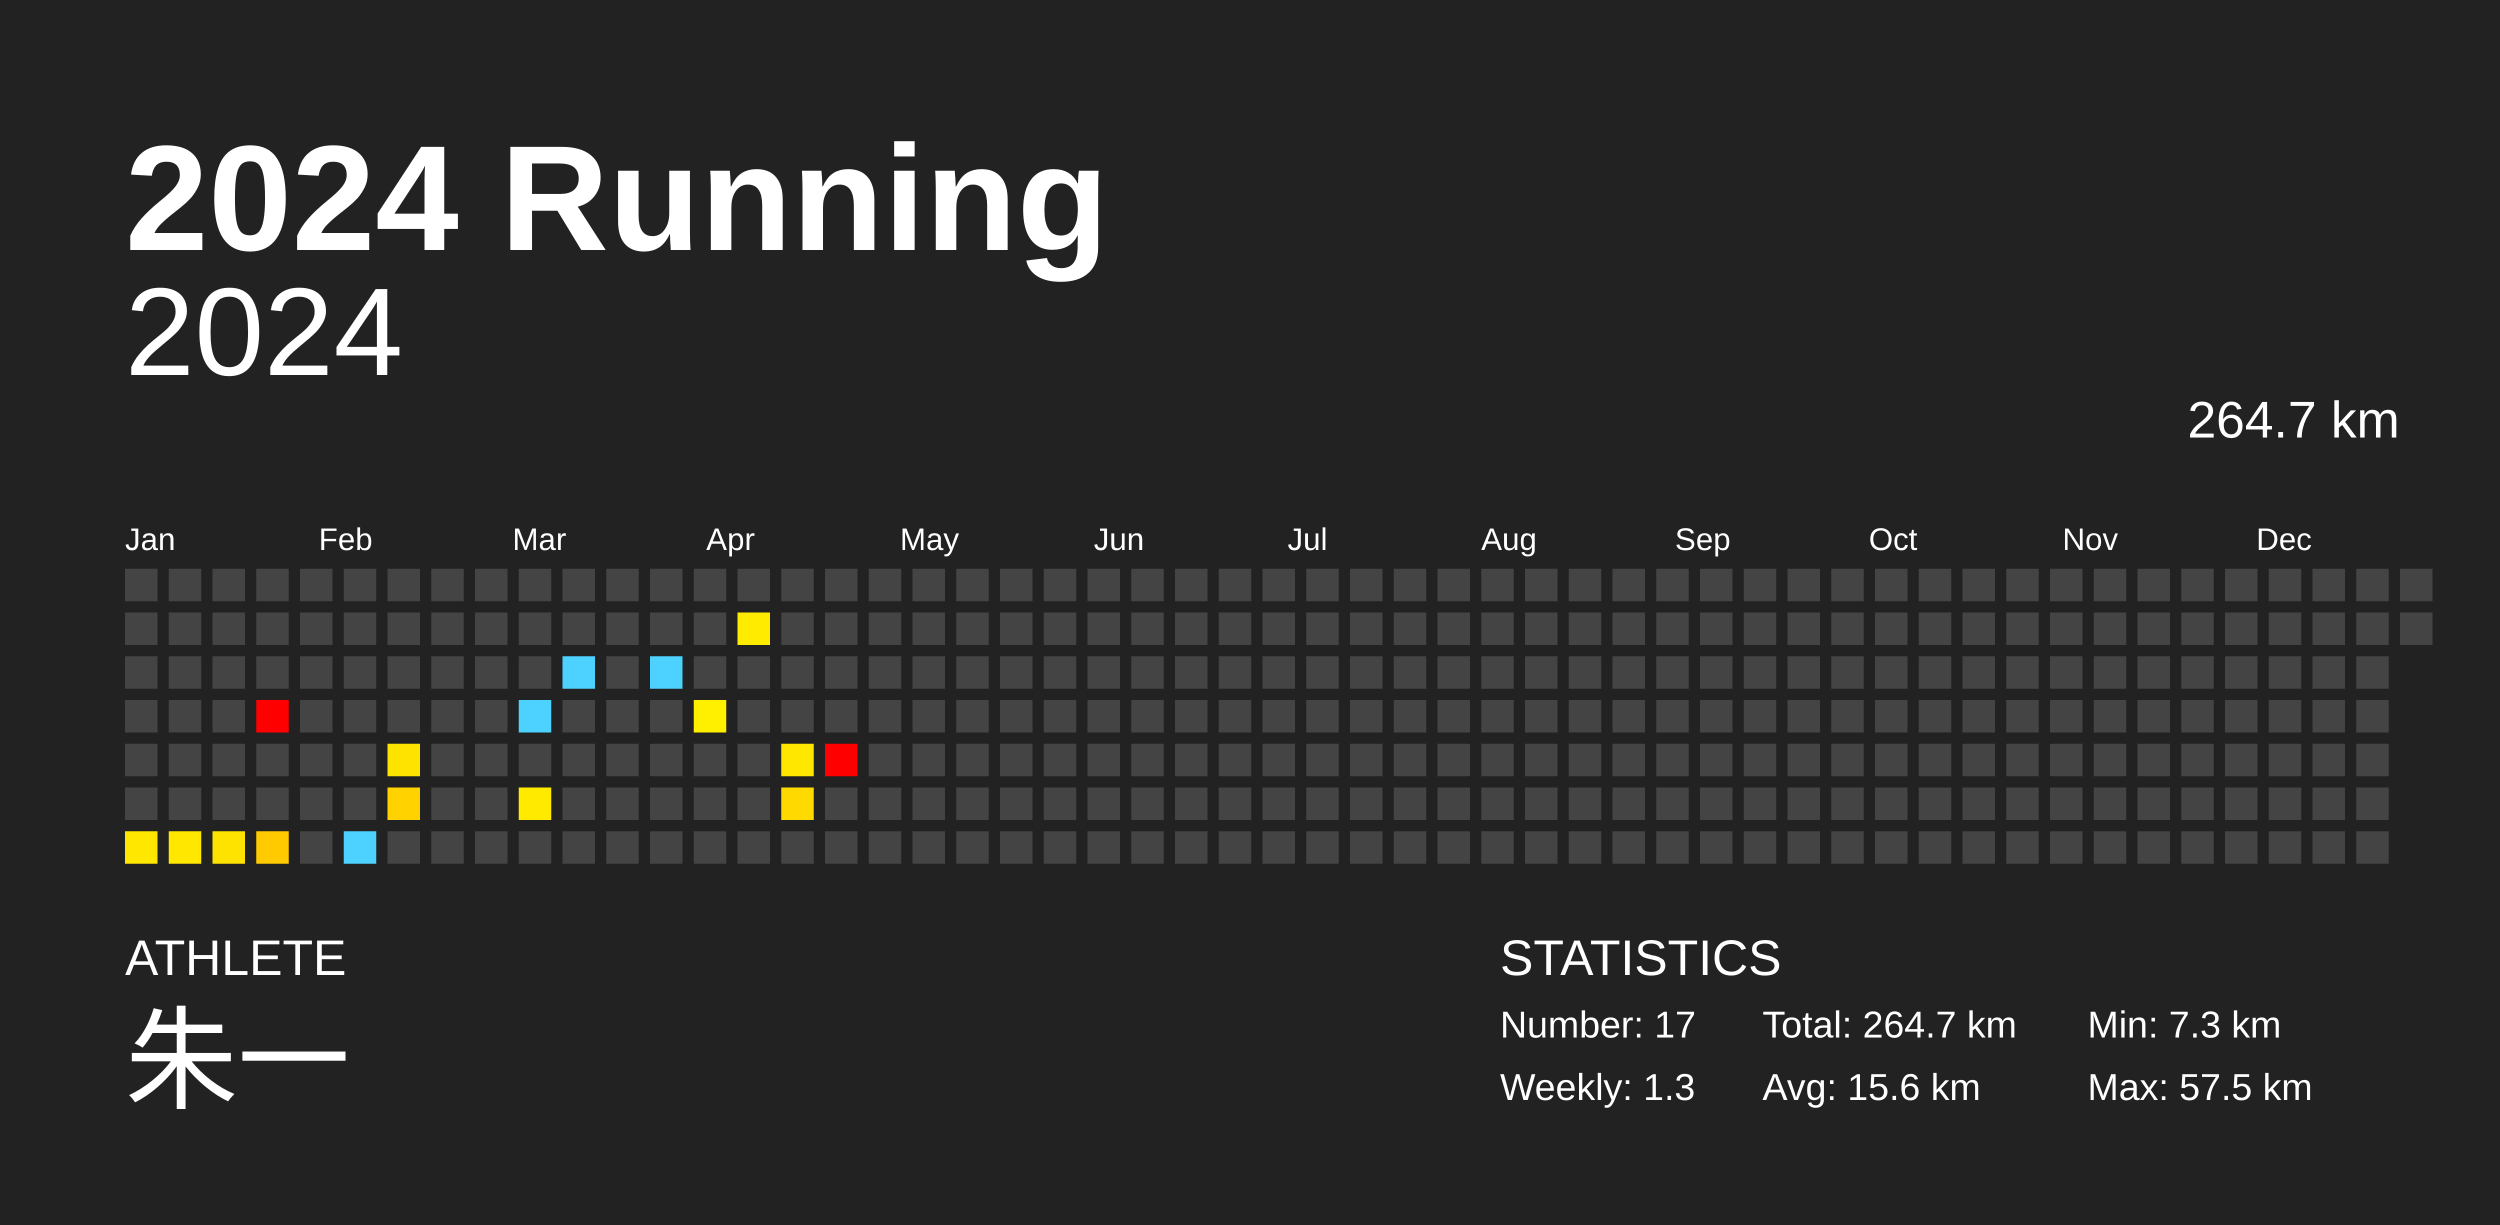
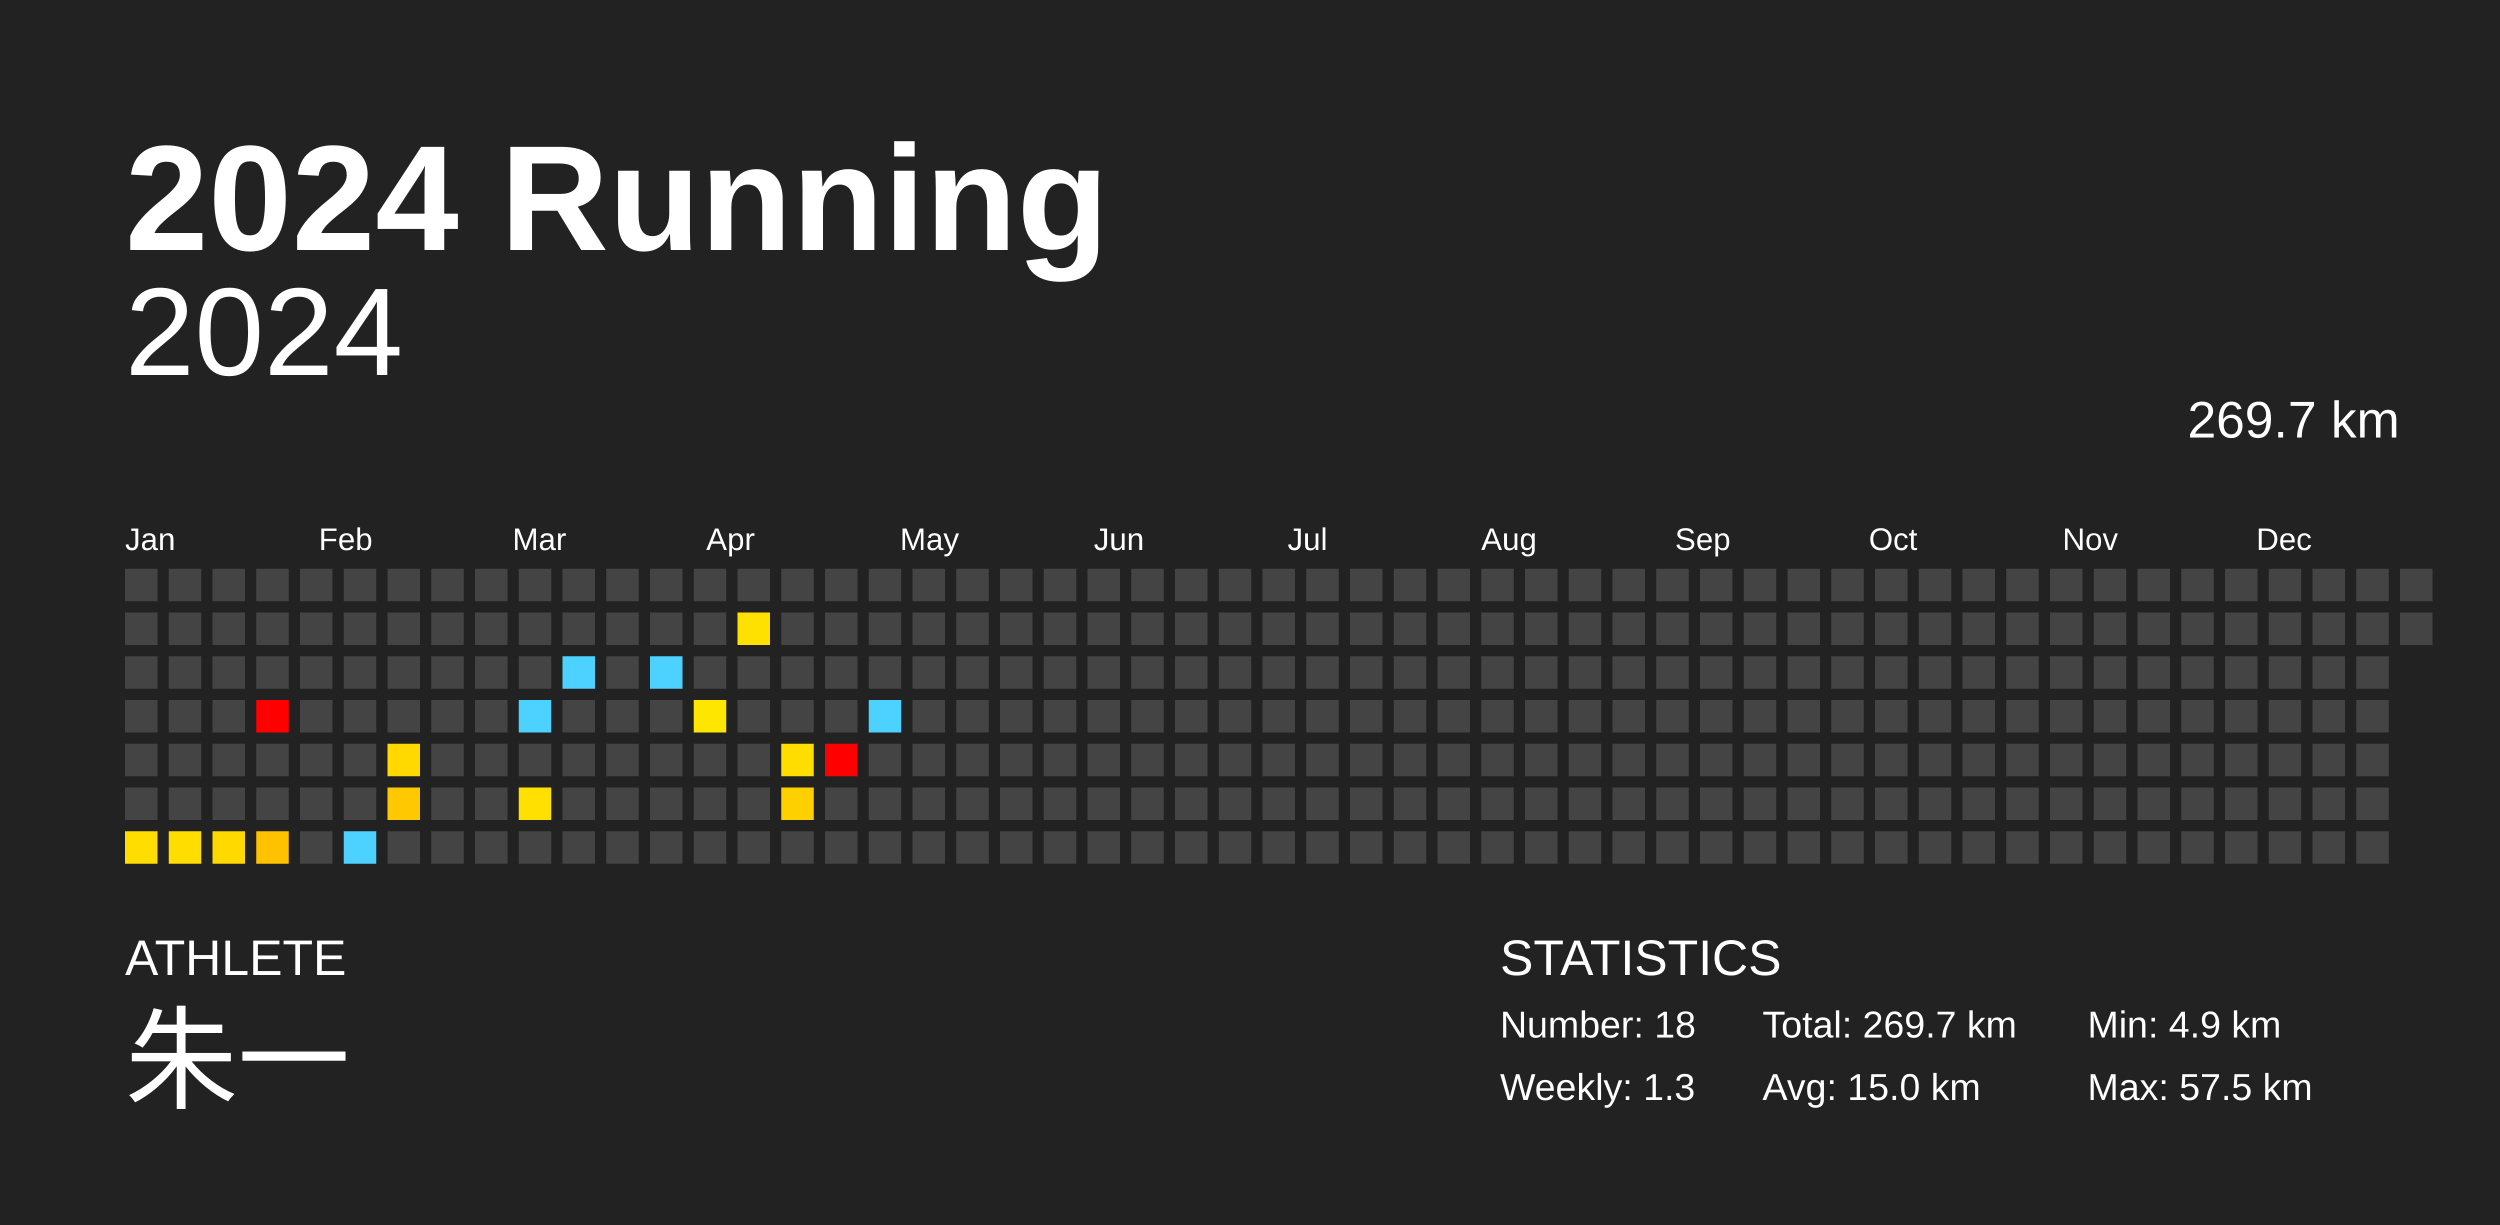
<svg xmlns="http://www.w3.org/2000/svg" baseProfile="full" height="98mm" version="1.1" viewBox="0,0,200,98" width="200mm">
  <defs />
  <rect fill="#222222" height="98" width="200" x="0" y="0" />
  <text fill="#FFFFFF" style="font-size:12px; font-family:Arial; font-weight:bold;" x="10" y="20">2024 Running</text>
  <text fill="#FFFFFF" style="font-size:4px; font-family:Arial" x="10" y="78">ATHLETE</text>
  <text fill="#FFFFFF" style="font-size:9px; font-family:Arial" x="10" y="88">朱一</text>
  <text fill="#FFFFFF" style="font-size:4px; font-family:Arial" x="120" y="78">STATISTICS</text>
-   <text fill="#FFFFFF" style="font-size:3px; font-family:Arial" x="120" y="83">Number: 17</text>
+   <text fill="#FFFFFF" style="font-size:3px; font-family:Arial" x="120" y="83">Number: 18</text>
  <text fill="#FFFFFF" style="font-size:3px; font-family:Arial" x="120" y="88">Weekly: 1.3</text>
-   <text fill="#FFFFFF" style="font-size:3px; font-family:Arial" x="141" y="83">Total: 264.7 km</text>
-   <text fill="#FFFFFF" style="font-size:3px; font-family:Arial" x="141" y="88">Avg: 15.6 km</text>
-   <text fill="#FFFFFF" style="font-size:3px; font-family:Arial" x="167" y="83">Min: 7.3 km</text>
+   <text fill="#FFFFFF" style="font-size:3px; font-family:Arial" x="141" y="83">Total: 269.7 km</text>
+   <text fill="#FFFFFF" style="font-size:3px; font-family:Arial" x="141" y="88">Avg: 15.0 km</text>
+   <text fill="#FFFFFF" style="font-size:3px; font-family:Arial" x="167" y="83">Min: 4.9 km</text>
  <text fill="#FFFFFF" style="font-size:3px; font-family:Arial" x="167" y="88">Max: 57.5 km</text>
  <text alignment-baseline="hanging" fill="#FFFFFF" style="font-size:10.0px; font-family:Arial;" x="10" y="30">2024</text>
-   <text alignment-baseline="hanging" fill="#FFFFFF" style="font-size:4.125px; font-family:Arial;" x="175" y="35">264.7 km</text>
+   <text alignment-baseline="hanging" fill="#FFFFFF" style="font-size:4.125px; font-family:Arial;" x="175" y="35">269.7 km</text>
  <text fill="#FFFFFF" style="font-size:2.5px; font-family:Arial" x="10.0" y="44">Jan</text>
  <text fill="#FFFFFF" style="font-size:2.5px; font-family:Arial" x="25.5" y="44">Feb</text>
  <text fill="#FFFFFF" style="font-size:2.5px; font-family:Arial" x="41.0" y="44">Mar</text>
  <text fill="#FFFFFF" style="font-size:2.5px; font-family:Arial" x="56.5" y="44">Apr</text>
  <text fill="#FFFFFF" style="font-size:2.5px; font-family:Arial" x="72.0" y="44">May</text>
  <text fill="#FFFFFF" style="font-size:2.5px; font-family:Arial" x="87.5" y="44">Jun</text>
  <text fill="#FFFFFF" style="font-size:2.5px; font-family:Arial" x="103.0" y="44">Jul</text>
  <text fill="#FFFFFF" style="font-size:2.5px; font-family:Arial" x="118.5" y="44">Aug</text>
  <text fill="#FFFFFF" style="font-size:2.5px; font-family:Arial" x="134.0" y="44">Sep</text>
  <text fill="#FFFFFF" style="font-size:2.5px; font-family:Arial" x="149.5" y="44">Oct</text>
  <text fill="#FFFFFF" style="font-size:2.5px; font-family:Arial" x="165.0" y="44">Nov</text>
  <text fill="#FFFFFF" style="font-size:2.5px; font-family:Arial" x="180.5" y="44">Dec</text>
  <rect fill="#444444" height="2.6" width="2.6" x="10.0" y="45.5" />
  <rect fill="#444444" height="2.6" width="2.6" x="10.0" y="49.0" />
  <rect fill="#444444" height="2.6" width="2.6" x="10.0" y="52.5" />
  <rect fill="#444444" height="2.6" width="2.6" x="10.0" y="56.0" />
  <rect fill="#444444" height="2.6" width="2.6" x="10.0" y="59.5" />
  <rect fill="#444444" height="2.6" width="2.6" x="10.0" y="63.0" />
-   <rect fill="#ffe700" height="2.6" width="2.6" x="10.0" y="66.5" />
+   <rect fill="#ffdd00" height="2.6" width="2.6" x="10.0" y="66.5" />
  <rect fill="#444444" height="2.6" width="2.6" x="13.5" y="45.5" />
  <rect fill="#444444" height="2.6" width="2.6" x="13.5" y="49.0" />
  <rect fill="#444444" height="2.6" width="2.6" x="13.5" y="52.5" />
  <rect fill="#444444" height="2.6" width="2.6" x="13.5" y="56.0" />
  <rect fill="#444444" height="2.6" width="2.6" x="13.5" y="59.5" />
  <rect fill="#444444" height="2.6" width="2.6" x="13.5" y="63.0" />
-   <rect fill="#ffe700" height="2.6" width="2.6" x="13.5" y="66.5" />
+   <rect fill="#ffdd00" height="2.6" width="2.6" x="13.5" y="66.5" />
  <rect fill="#444444" height="2.6" width="2.6" x="17.0" y="45.5" />
  <rect fill="#444444" height="2.6" width="2.6" x="17.0" y="49.0" />
  <rect fill="#444444" height="2.6" width="2.6" x="17.0" y="52.5" />
  <rect fill="#444444" height="2.6" width="2.6" x="17.0" y="56.0" />
  <rect fill="#444444" height="2.6" width="2.6" x="17.0" y="59.5" />
  <rect fill="#444444" height="2.6" width="2.6" x="17.0" y="63.0" />
-   <rect fill="#ffe300" height="2.6" width="2.6" x="17.0" y="66.5" />
+   <rect fill="#ffd900" height="2.6" width="2.6" x="17.0" y="66.5" />
  <rect fill="#444444" height="2.6" width="2.6" x="20.5" y="45.5" />
  <rect fill="#444444" height="2.6" width="2.6" x="20.5" y="49.0" />
  <rect fill="#444444" height="2.6" width="2.6" x="20.5" y="52.5" />
  <rect fill="red" height="2.6" width="2.6" x="20.5" y="56.0" />
  <rect fill="#444444" height="2.6" width="2.6" x="20.5" y="59.5" />
  <rect fill="#444444" height="2.6" width="2.6" x="20.5" y="63.0" />
-   <rect fill="#ffcb00" height="2.6" width="2.6" x="20.5" y="66.5" />
+   <rect fill="#ffc200" height="2.6" width="2.6" x="20.5" y="66.5" />
  <rect fill="#444444" height="2.6" width="2.6" x="24.0" y="45.5" />
  <rect fill="#444444" height="2.6" width="2.6" x="24.0" y="49.0" />
  <rect fill="#444444" height="2.6" width="2.6" x="24.0" y="52.5" />
  <rect fill="#444444" height="2.6" width="2.6" x="24.0" y="56.0" />
  <rect fill="#444444" height="2.6" width="2.6" x="24.0" y="59.5" />
  <rect fill="#444444" height="2.6" width="2.6" x="24.0" y="63.0" />
  <rect fill="#444444" height="2.6" width="2.6" x="24.0" y="66.5" />
  <rect fill="#444444" height="2.6" width="2.6" x="27.5" y="45.5" />
  <rect fill="#444444" height="2.6" width="2.6" x="27.5" y="49.0" />
  <rect fill="#444444" height="2.6" width="2.6" x="27.5" y="52.5" />
  <rect fill="#444444" height="2.6" width="2.6" x="27.5" y="56.0" />
  <rect fill="#444444" height="2.6" width="2.6" x="27.5" y="59.5" />
  <rect fill="#444444" height="2.6" width="2.6" x="27.5" y="63.0" />
  <rect fill="#4dd2ff" height="2.6" width="2.6" x="27.5" y="66.5" />
  <rect fill="#444444" height="2.6" width="2.6" x="31.0" y="45.5" />
  <rect fill="#444444" height="2.6" width="2.6" x="31.0" y="49.0" />
  <rect fill="#444444" height="2.6" width="2.6" x="31.0" y="52.5" />
  <rect fill="#444444" height="2.6" width="2.6" x="31.0" y="56.0" />
-   <rect fill="#ffe300" height="2.6" width="2.6" x="31.0" y="59.5" />
-   <rect fill="#ffd200" height="2.6" width="2.6" x="31.0" y="63.0" />
+   <rect fill="#ffd900" height="2.6" width="2.6" x="31.0" y="59.5" />
+   <rect fill="#ffc800" height="2.6" width="2.6" x="31.0" y="63.0" />
  <rect fill="#444444" height="2.6" width="2.6" x="31.0" y="66.5" />
  <rect fill="#444444" height="2.6" width="2.6" x="34.5" y="45.5" />
  <rect fill="#444444" height="2.6" width="2.6" x="34.5" y="49.0" />
  <rect fill="#444444" height="2.6" width="2.6" x="34.5" y="52.5" />
  <rect fill="#444444" height="2.6" width="2.6" x="34.5" y="56.0" />
  <rect fill="#444444" height="2.6" width="2.6" x="34.5" y="59.5" />
  <rect fill="#444444" height="2.6" width="2.6" x="34.5" y="63.0" />
  <rect fill="#444444" height="2.6" width="2.6" x="34.5" y="66.5" />
  <rect fill="#444444" height="2.6" width="2.6" x="38.0" y="45.5" />
  <rect fill="#444444" height="2.6" width="2.6" x="38.0" y="49.0" />
  <rect fill="#444444" height="2.6" width="2.6" x="38.0" y="52.5" />
  <rect fill="#444444" height="2.6" width="2.6" x="38.0" y="56.0" />
  <rect fill="#444444" height="2.6" width="2.6" x="38.0" y="59.5" />
  <rect fill="#444444" height="2.6" width="2.6" x="38.0" y="63.0" />
  <rect fill="#444444" height="2.6" width="2.6" x="38.0" y="66.5" />
  <rect fill="#444444" height="2.6" width="2.6" x="41.5" y="45.5" />
  <rect fill="#444444" height="2.6" width="2.6" x="41.5" y="49.0" />
  <rect fill="#444444" height="2.6" width="2.6" x="41.5" y="52.5" />
  <rect fill="#4dd2ff" height="2.6" width="2.6" x="41.5" y="56.0" />
  <rect fill="#444444" height="2.6" width="2.6" x="41.5" y="59.5" />
-   <rect fill="#ffea00" height="2.6" width="2.6" x="41.5" y="63.0" />
+   <rect fill="#ffe000" height="2.6" width="2.6" x="41.5" y="63.0" />
  <rect fill="#444444" height="2.6" width="2.6" x="41.5" y="66.5" />
  <rect fill="#444444" height="2.6" width="2.6" x="45.0" y="45.5" />
  <rect fill="#444444" height="2.6" width="2.6" x="45.0" y="49.0" />
  <rect fill="#4dd2ff" height="2.6" width="2.6" x="45.0" y="52.5" />
  <rect fill="#444444" height="2.6" width="2.6" x="45.0" y="56.0" />
  <rect fill="#444444" height="2.6" width="2.6" x="45.0" y="59.5" />
  <rect fill="#444444" height="2.6" width="2.6" x="45.0" y="63.0" />
  <rect fill="#444444" height="2.6" width="2.6" x="45.0" y="66.5" />
  <rect fill="#444444" height="2.6" width="2.6" x="48.5" y="45.5" />
  <rect fill="#444444" height="2.6" width="2.6" x="48.5" y="49.0" />
  <rect fill="#444444" height="2.6" width="2.6" x="48.5" y="52.5" />
  <rect fill="#444444" height="2.6" width="2.6" x="48.5" y="56.0" />
  <rect fill="#444444" height="2.6" width="2.6" x="48.5" y="59.5" />
  <rect fill="#444444" height="2.6" width="2.6" x="48.5" y="63.0" />
  <rect fill="#444444" height="2.6" width="2.6" x="48.5" y="66.5" />
  <rect fill="#444444" height="2.6" width="2.6" x="52.0" y="45.5" />
  <rect fill="#444444" height="2.6" width="2.6" x="52.0" y="49.0" />
  <rect fill="#4dd2ff" height="2.6" width="2.6" x="52.0" y="52.5" />
  <rect fill="#444444" height="2.6" width="2.6" x="52.0" y="56.0" />
  <rect fill="#444444" height="2.6" width="2.6" x="52.0" y="59.5" />
  <rect fill="#444444" height="2.6" width="2.6" x="52.0" y="63.0" />
  <rect fill="#444444" height="2.6" width="2.6" x="52.0" y="66.5" />
  <rect fill="#444444" height="2.6" width="2.6" x="55.5" y="45.5" />
  <rect fill="#444444" height="2.6" width="2.6" x="55.5" y="49.0" />
  <rect fill="#444444" height="2.6" width="2.6" x="55.5" y="52.5" />
-   <rect fill="#fff000" height="2.6" width="2.6" x="55.5" y="56.0" />
+   <rect fill="#ffe600" height="2.6" width="2.6" x="55.5" y="56.0" />
  <rect fill="#444444" height="2.6" width="2.6" x="55.5" y="59.5" />
  <rect fill="#444444" height="2.6" width="2.6" x="55.5" y="63.0" />
  <rect fill="#444444" height="2.6" width="2.6" x="55.5" y="66.5" />
  <rect fill="#444444" height="2.6" width="2.6" x="59.0" y="45.5" />
-   <rect fill="#ffeb00" height="2.6" width="2.6" x="59.0" y="49.0" />
+   <rect fill="#ffe100" height="2.6" width="2.6" x="59.0" y="49.0" />
  <rect fill="#444444" height="2.6" width="2.6" x="59.0" y="52.5" />
  <rect fill="#444444" height="2.6" width="2.6" x="59.0" y="56.0" />
  <rect fill="#444444" height="2.6" width="2.6" x="59.0" y="59.5" />
  <rect fill="#444444" height="2.6" width="2.6" x="59.0" y="63.0" />
  <rect fill="#444444" height="2.6" width="2.6" x="59.0" y="66.5" />
  <rect fill="#444444" height="2.6" width="2.6" x="62.5" y="45.5" />
  <rect fill="#444444" height="2.6" width="2.6" x="62.5" y="49.0" />
  <rect fill="#444444" height="2.6" width="2.6" x="62.5" y="52.5" />
  <rect fill="#444444" height="2.6" width="2.6" x="62.5" y="56.0" />
-   <rect fill="#ffe700" height="2.6" width="2.6" x="62.5" y="59.5" />
-   <rect fill="#ffd900" height="2.6" width="2.6" x="62.5" y="63.0" />
+   <rect fill="#ffdd00" height="2.6" width="2.6" x="62.5" y="59.5" />
+   <rect fill="#ffd000" height="2.6" width="2.6" x="62.5" y="63.0" />
  <rect fill="#444444" height="2.6" width="2.6" x="62.5" y="66.5" />
  <rect fill="#444444" height="2.6" width="2.6" x="66.0" y="45.5" />
  <rect fill="#444444" height="2.6" width="2.6" x="66.0" y="49.0" />
  <rect fill="#444444" height="2.6" width="2.6" x="66.0" y="52.5" />
  <rect fill="#444444" height="2.6" width="2.6" x="66.0" y="56.0" />
  <rect fill="red" height="2.6" width="2.6" x="66.0" y="59.5" />
  <rect fill="#444444" height="2.6" width="2.6" x="66.0" y="63.0" />
  <rect fill="#444444" height="2.6" width="2.6" x="66.0" y="66.5" />
  <rect fill="#444444" height="2.6" width="2.6" x="69.5" y="45.5" />
  <rect fill="#444444" height="2.6" width="2.6" x="69.5" y="49.0" />
  <rect fill="#444444" height="2.6" width="2.6" x="69.5" y="52.5" />
-   <rect fill="#444444" height="2.6" width="2.6" x="69.5" y="56.0" />
+   <rect fill="#4dd2ff" height="2.6" width="2.6" x="69.5" y="56.0" />
  <rect fill="#444444" height="2.6" width="2.6" x="69.5" y="59.5" />
  <rect fill="#444444" height="2.6" width="2.6" x="69.5" y="63.0" />
  <rect fill="#444444" height="2.6" width="2.6" x="69.5" y="66.5" />
  <rect fill="#444444" height="2.6" width="2.6" x="73.0" y="45.5" />
  <rect fill="#444444" height="2.6" width="2.6" x="73.0" y="49.0" />
  <rect fill="#444444" height="2.6" width="2.6" x="73.0" y="52.5" />
  <rect fill="#444444" height="2.6" width="2.6" x="73.0" y="56.0" />
  <rect fill="#444444" height="2.6" width="2.6" x="73.0" y="59.5" />
  <rect fill="#444444" height="2.6" width="2.6" x="73.0" y="63.0" />
  <rect fill="#444444" height="2.6" width="2.6" x="73.0" y="66.5" />
  <rect fill="#444444" height="2.6" width="2.6" x="76.5" y="45.5" />
  <rect fill="#444444" height="2.6" width="2.6" x="76.5" y="49.0" />
  <rect fill="#444444" height="2.6" width="2.6" x="76.5" y="52.5" />
  <rect fill="#444444" height="2.6" width="2.6" x="76.5" y="56.0" />
  <rect fill="#444444" height="2.6" width="2.6" x="76.5" y="59.5" />
  <rect fill="#444444" height="2.6" width="2.6" x="76.5" y="63.0" />
  <rect fill="#444444" height="2.6" width="2.6" x="76.5" y="66.5" />
  <rect fill="#444444" height="2.6" width="2.6" x="80.0" y="45.5" />
  <rect fill="#444444" height="2.6" width="2.6" x="80.0" y="49.0" />
  <rect fill="#444444" height="2.6" width="2.6" x="80.0" y="52.5" />
  <rect fill="#444444" height="2.6" width="2.6" x="80.0" y="56.0" />
  <rect fill="#444444" height="2.6" width="2.6" x="80.0" y="59.5" />
  <rect fill="#444444" height="2.6" width="2.6" x="80.0" y="63.0" />
  <rect fill="#444444" height="2.6" width="2.6" x="80.0" y="66.5" />
  <rect fill="#444444" height="2.6" width="2.6" x="83.5" y="45.5" />
  <rect fill="#444444" height="2.6" width="2.6" x="83.5" y="49.0" />
  <rect fill="#444444" height="2.6" width="2.6" x="83.5" y="52.5" />
  <rect fill="#444444" height="2.6" width="2.6" x="83.5" y="56.0" />
  <rect fill="#444444" height="2.6" width="2.6" x="83.5" y="59.5" />
  <rect fill="#444444" height="2.6" width="2.6" x="83.5" y="63.0" />
  <rect fill="#444444" height="2.6" width="2.6" x="83.5" y="66.5" />
  <rect fill="#444444" height="2.6" width="2.6" x="87.0" y="45.5" />
  <rect fill="#444444" height="2.6" width="2.6" x="87.0" y="49.0" />
  <rect fill="#444444" height="2.6" width="2.6" x="87.0" y="52.5" />
  <rect fill="#444444" height="2.6" width="2.6" x="87.0" y="56.0" />
  <rect fill="#444444" height="2.6" width="2.6" x="87.0" y="59.5" />
  <rect fill="#444444" height="2.6" width="2.6" x="87.0" y="63.0" />
  <rect fill="#444444" height="2.6" width="2.6" x="87.0" y="66.5" />
  <rect fill="#444444" height="2.6" width="2.6" x="90.5" y="45.5" />
  <rect fill="#444444" height="2.6" width="2.6" x="90.5" y="49.0" />
  <rect fill="#444444" height="2.6" width="2.6" x="90.5" y="52.5" />
  <rect fill="#444444" height="2.6" width="2.6" x="90.5" y="56.0" />
  <rect fill="#444444" height="2.6" width="2.6" x="90.5" y="59.5" />
  <rect fill="#444444" height="2.6" width="2.6" x="90.5" y="63.0" />
  <rect fill="#444444" height="2.6" width="2.6" x="90.5" y="66.5" />
  <rect fill="#444444" height="2.6" width="2.6" x="94.0" y="45.5" />
  <rect fill="#444444" height="2.6" width="2.6" x="94.0" y="49.0" />
  <rect fill="#444444" height="2.6" width="2.6" x="94.0" y="52.5" />
  <rect fill="#444444" height="2.6" width="2.6" x="94.0" y="56.0" />
  <rect fill="#444444" height="2.6" width="2.6" x="94.0" y="59.5" />
  <rect fill="#444444" height="2.6" width="2.6" x="94.0" y="63.0" />
  <rect fill="#444444" height="2.6" width="2.6" x="94.0" y="66.5" />
  <rect fill="#444444" height="2.6" width="2.6" x="97.5" y="45.5" />
  <rect fill="#444444" height="2.6" width="2.6" x="97.5" y="49.0" />
  <rect fill="#444444" height="2.6" width="2.6" x="97.5" y="52.5" />
  <rect fill="#444444" height="2.6" width="2.6" x="97.5" y="56.0" />
  <rect fill="#444444" height="2.6" width="2.6" x="97.5" y="59.5" />
  <rect fill="#444444" height="2.6" width="2.6" x="97.5" y="63.0" />
  <rect fill="#444444" height="2.6" width="2.6" x="97.5" y="66.5" />
  <rect fill="#444444" height="2.6" width="2.6" x="101.0" y="45.5" />
  <rect fill="#444444" height="2.6" width="2.6" x="101.0" y="49.0" />
  <rect fill="#444444" height="2.6" width="2.6" x="101.0" y="52.5" />
  <rect fill="#444444" height="2.6" width="2.6" x="101.0" y="56.0" />
  <rect fill="#444444" height="2.6" width="2.6" x="101.0" y="59.5" />
  <rect fill="#444444" height="2.6" width="2.6" x="101.0" y="63.0" />
  <rect fill="#444444" height="2.6" width="2.6" x="101.0" y="66.5" />
  <rect fill="#444444" height="2.6" width="2.6" x="104.5" y="45.5" />
  <rect fill="#444444" height="2.6" width="2.6" x="104.5" y="49.0" />
  <rect fill="#444444" height="2.6" width="2.6" x="104.5" y="52.5" />
  <rect fill="#444444" height="2.6" width="2.6" x="104.5" y="56.0" />
  <rect fill="#444444" height="2.6" width="2.6" x="104.5" y="59.5" />
  <rect fill="#444444" height="2.6" width="2.6" x="104.5" y="63.0" />
  <rect fill="#444444" height="2.6" width="2.6" x="104.5" y="66.5" />
  <rect fill="#444444" height="2.6" width="2.6" x="108.0" y="45.5" />
  <rect fill="#444444" height="2.6" width="2.6" x="108.0" y="49.0" />
  <rect fill="#444444" height="2.6" width="2.6" x="108.0" y="52.5" />
  <rect fill="#444444" height="2.6" width="2.6" x="108.0" y="56.0" />
  <rect fill="#444444" height="2.6" width="2.6" x="108.0" y="59.5" />
  <rect fill="#444444" height="2.6" width="2.6" x="108.0" y="63.0" />
  <rect fill="#444444" height="2.6" width="2.6" x="108.0" y="66.5" />
  <rect fill="#444444" height="2.6" width="2.6" x="111.5" y="45.5" />
  <rect fill="#444444" height="2.6" width="2.6" x="111.5" y="49.0" />
  <rect fill="#444444" height="2.6" width="2.6" x="111.5" y="52.5" />
  <rect fill="#444444" height="2.6" width="2.6" x="111.5" y="56.0" />
  <rect fill="#444444" height="2.6" width="2.6" x="111.5" y="59.5" />
  <rect fill="#444444" height="2.6" width="2.6" x="111.5" y="63.0" />
  <rect fill="#444444" height="2.6" width="2.6" x="111.5" y="66.5" />
  <rect fill="#444444" height="2.6" width="2.6" x="115.0" y="45.5" />
  <rect fill="#444444" height="2.6" width="2.6" x="115.0" y="49.0" />
  <rect fill="#444444" height="2.6" width="2.6" x="115.0" y="52.5" />
  <rect fill="#444444" height="2.6" width="2.6" x="115.0" y="56.0" />
  <rect fill="#444444" height="2.6" width="2.6" x="115.0" y="59.5" />
  <rect fill="#444444" height="2.6" width="2.6" x="115.0" y="63.0" />
  <rect fill="#444444" height="2.6" width="2.6" x="115.0" y="66.5" />
  <rect fill="#444444" height="2.6" width="2.6" x="118.5" y="45.5" />
  <rect fill="#444444" height="2.6" width="2.6" x="118.5" y="49.0" />
  <rect fill="#444444" height="2.6" width="2.6" x="118.5" y="52.5" />
  <rect fill="#444444" height="2.6" width="2.6" x="118.5" y="56.0" />
  <rect fill="#444444" height="2.6" width="2.6" x="118.5" y="59.5" />
  <rect fill="#444444" height="2.6" width="2.6" x="118.5" y="63.0" />
  <rect fill="#444444" height="2.6" width="2.6" x="118.5" y="66.5" />
  <rect fill="#444444" height="2.6" width="2.6" x="122.0" y="45.5" />
  <rect fill="#444444" height="2.6" width="2.6" x="122.0" y="49.0" />
  <rect fill="#444444" height="2.6" width="2.6" x="122.0" y="52.5" />
  <rect fill="#444444" height="2.6" width="2.6" x="122.0" y="56.0" />
  <rect fill="#444444" height="2.6" width="2.6" x="122.0" y="59.5" />
  <rect fill="#444444" height="2.6" width="2.6" x="122.0" y="63.0" />
  <rect fill="#444444" height="2.6" width="2.6" x="122.0" y="66.5" />
  <rect fill="#444444" height="2.6" width="2.6" x="125.5" y="45.5" />
  <rect fill="#444444" height="2.6" width="2.6" x="125.5" y="49.0" />
  <rect fill="#444444" height="2.6" width="2.6" x="125.5" y="52.5" />
  <rect fill="#444444" height="2.6" width="2.6" x="125.5" y="56.0" />
  <rect fill="#444444" height="2.6" width="2.6" x="125.5" y="59.5" />
  <rect fill="#444444" height="2.6" width="2.6" x="125.5" y="63.0" />
  <rect fill="#444444" height="2.6" width="2.6" x="125.5" y="66.5" />
  <rect fill="#444444" height="2.6" width="2.6" x="129.0" y="45.5" />
  <rect fill="#444444" height="2.6" width="2.6" x="129.0" y="49.0" />
  <rect fill="#444444" height="2.6" width="2.6" x="129.0" y="52.5" />
  <rect fill="#444444" height="2.6" width="2.6" x="129.0" y="56.0" />
  <rect fill="#444444" height="2.6" width="2.6" x="129.0" y="59.5" />
  <rect fill="#444444" height="2.6" width="2.6" x="129.0" y="63.0" />
  <rect fill="#444444" height="2.6" width="2.6" x="129.0" y="66.5" />
  <rect fill="#444444" height="2.6" width="2.6" x="132.5" y="45.5" />
  <rect fill="#444444" height="2.6" width="2.6" x="132.5" y="49.0" />
  <rect fill="#444444" height="2.6" width="2.6" x="132.5" y="52.5" />
  <rect fill="#444444" height="2.6" width="2.6" x="132.5" y="56.0" />
  <rect fill="#444444" height="2.6" width="2.6" x="132.5" y="59.5" />
  <rect fill="#444444" height="2.6" width="2.6" x="132.5" y="63.0" />
  <rect fill="#444444" height="2.6" width="2.6" x="132.5" y="66.5" />
  <rect fill="#444444" height="2.6" width="2.6" x="136.0" y="45.5" />
  <rect fill="#444444" height="2.6" width="2.6" x="136.0" y="49.0" />
  <rect fill="#444444" height="2.6" width="2.6" x="136.0" y="52.5" />
  <rect fill="#444444" height="2.6" width="2.6" x="136.0" y="56.0" />
  <rect fill="#444444" height="2.6" width="2.6" x="136.0" y="59.5" />
  <rect fill="#444444" height="2.6" width="2.6" x="136.0" y="63.0" />
  <rect fill="#444444" height="2.6" width="2.6" x="136.0" y="66.5" />
  <rect fill="#444444" height="2.6" width="2.6" x="139.5" y="45.5" />
  <rect fill="#444444" height="2.6" width="2.6" x="139.5" y="49.0" />
  <rect fill="#444444" height="2.6" width="2.6" x="139.5" y="52.5" />
  <rect fill="#444444" height="2.6" width="2.6" x="139.5" y="56.0" />
  <rect fill="#444444" height="2.6" width="2.6" x="139.5" y="59.5" />
  <rect fill="#444444" height="2.6" width="2.6" x="139.5" y="63.0" />
  <rect fill="#444444" height="2.6" width="2.6" x="139.5" y="66.5" />
  <rect fill="#444444" height="2.6" width="2.6" x="143.0" y="45.5" />
  <rect fill="#444444" height="2.6" width="2.6" x="143.0" y="49.0" />
  <rect fill="#444444" height="2.6" width="2.6" x="143.0" y="52.5" />
  <rect fill="#444444" height="2.6" width="2.6" x="143.0" y="56.0" />
  <rect fill="#444444" height="2.6" width="2.6" x="143.0" y="59.5" />
  <rect fill="#444444" height="2.6" width="2.6" x="143.0" y="63.0" />
  <rect fill="#444444" height="2.6" width="2.6" x="143.0" y="66.5" />
  <rect fill="#444444" height="2.6" width="2.6" x="146.5" y="45.5" />
  <rect fill="#444444" height="2.6" width="2.6" x="146.5" y="49.0" />
  <rect fill="#444444" height="2.6" width="2.6" x="146.5" y="52.5" />
  <rect fill="#444444" height="2.6" width="2.6" x="146.5" y="56.0" />
  <rect fill="#444444" height="2.6" width="2.6" x="146.5" y="59.5" />
  <rect fill="#444444" height="2.6" width="2.6" x="146.5" y="63.0" />
  <rect fill="#444444" height="2.6" width="2.6" x="146.5" y="66.5" />
  <rect fill="#444444" height="2.6" width="2.6" x="150.0" y="45.5" />
  <rect fill="#444444" height="2.6" width="2.6" x="150.0" y="49.0" />
  <rect fill="#444444" height="2.6" width="2.6" x="150.0" y="52.5" />
  <rect fill="#444444" height="2.6" width="2.6" x="150.0" y="56.0" />
  <rect fill="#444444" height="2.6" width="2.6" x="150.0" y="59.5" />
  <rect fill="#444444" height="2.6" width="2.6" x="150.0" y="63.0" />
  <rect fill="#444444" height="2.6" width="2.6" x="150.0" y="66.5" />
  <rect fill="#444444" height="2.6" width="2.6" x="153.5" y="45.5" />
  <rect fill="#444444" height="2.6" width="2.6" x="153.5" y="49.0" />
  <rect fill="#444444" height="2.6" width="2.6" x="153.5" y="52.5" />
  <rect fill="#444444" height="2.6" width="2.6" x="153.5" y="56.0" />
  <rect fill="#444444" height="2.6" width="2.6" x="153.5" y="59.5" />
  <rect fill="#444444" height="2.6" width="2.6" x="153.5" y="63.0" />
  <rect fill="#444444" height="2.6" width="2.6" x="153.5" y="66.5" />
  <rect fill="#444444" height="2.6" width="2.6" x="157.0" y="45.5" />
  <rect fill="#444444" height="2.6" width="2.6" x="157.0" y="49.0" />
  <rect fill="#444444" height="2.6" width="2.6" x="157.0" y="52.5" />
  <rect fill="#444444" height="2.6" width="2.6" x="157.0" y="56.0" />
  <rect fill="#444444" height="2.6" width="2.6" x="157.0" y="59.5" />
  <rect fill="#444444" height="2.6" width="2.6" x="157.0" y="63.0" />
  <rect fill="#444444" height="2.6" width="2.6" x="157.0" y="66.5" />
  <rect fill="#444444" height="2.6" width="2.6" x="160.5" y="45.5" />
  <rect fill="#444444" height="2.6" width="2.6" x="160.5" y="49.0" />
  <rect fill="#444444" height="2.6" width="2.6" x="160.5" y="52.5" />
  <rect fill="#444444" height="2.6" width="2.6" x="160.5" y="56.0" />
  <rect fill="#444444" height="2.6" width="2.6" x="160.5" y="59.5" />
  <rect fill="#444444" height="2.6" width="2.6" x="160.5" y="63.0" />
  <rect fill="#444444" height="2.6" width="2.6" x="160.5" y="66.5" />
  <rect fill="#444444" height="2.6" width="2.6" x="164.0" y="45.5" />
  <rect fill="#444444" height="2.6" width="2.6" x="164.0" y="49.0" />
  <rect fill="#444444" height="2.6" width="2.6" x="164.0" y="52.5" />
  <rect fill="#444444" height="2.6" width="2.6" x="164.0" y="56.0" />
  <rect fill="#444444" height="2.6" width="2.6" x="164.0" y="59.5" />
  <rect fill="#444444" height="2.6" width="2.6" x="164.0" y="63.0" />
  <rect fill="#444444" height="2.6" width="2.6" x="164.0" y="66.5" />
  <rect fill="#444444" height="2.6" width="2.6" x="167.5" y="45.5" />
  <rect fill="#444444" height="2.6" width="2.6" x="167.5" y="49.0" />
  <rect fill="#444444" height="2.6" width="2.6" x="167.5" y="52.5" />
  <rect fill="#444444" height="2.6" width="2.6" x="167.5" y="56.0" />
  <rect fill="#444444" height="2.6" width="2.6" x="167.5" y="59.5" />
  <rect fill="#444444" height="2.6" width="2.6" x="167.5" y="63.0" />
  <rect fill="#444444" height="2.6" width="2.6" x="167.5" y="66.5" />
  <rect fill="#444444" height="2.6" width="2.6" x="171.0" y="45.5" />
  <rect fill="#444444" height="2.6" width="2.6" x="171.0" y="49.0" />
  <rect fill="#444444" height="2.6" width="2.6" x="171.0" y="52.5" />
  <rect fill="#444444" height="2.6" width="2.6" x="171.0" y="56.0" />
  <rect fill="#444444" height="2.6" width="2.6" x="171.0" y="59.5" />
  <rect fill="#444444" height="2.6" width="2.6" x="171.0" y="63.0" />
  <rect fill="#444444" height="2.6" width="2.6" x="171.0" y="66.5" />
  <rect fill="#444444" height="2.6" width="2.6" x="174.5" y="45.5" />
  <rect fill="#444444" height="2.6" width="2.6" x="174.5" y="49.0" />
  <rect fill="#444444" height="2.6" width="2.6" x="174.5" y="52.5" />
  <rect fill="#444444" height="2.6" width="2.6" x="174.5" y="56.0" />
  <rect fill="#444444" height="2.6" width="2.6" x="174.5" y="59.5" />
  <rect fill="#444444" height="2.6" width="2.6" x="174.5" y="63.0" />
  <rect fill="#444444" height="2.6" width="2.6" x="174.5" y="66.5" />
  <rect fill="#444444" height="2.6" width="2.6" x="178.0" y="45.5" />
  <rect fill="#444444" height="2.6" width="2.6" x="178.0" y="49.0" />
  <rect fill="#444444" height="2.6" width="2.6" x="178.0" y="52.5" />
  <rect fill="#444444" height="2.6" width="2.6" x="178.0" y="56.0" />
  <rect fill="#444444" height="2.6" width="2.6" x="178.0" y="59.5" />
  <rect fill="#444444" height="2.6" width="2.6" x="178.0" y="63.0" />
  <rect fill="#444444" height="2.6" width="2.6" x="178.0" y="66.5" />
  <rect fill="#444444" height="2.6" width="2.6" x="181.5" y="45.5" />
  <rect fill="#444444" height="2.6" width="2.6" x="181.5" y="49.0" />
  <rect fill="#444444" height="2.6" width="2.6" x="181.5" y="52.5" />
  <rect fill="#444444" height="2.6" width="2.6" x="181.5" y="56.0" />
  <rect fill="#444444" height="2.6" width="2.6" x="181.5" y="59.5" />
  <rect fill="#444444" height="2.6" width="2.6" x="181.5" y="63.0" />
  <rect fill="#444444" height="2.6" width="2.6" x="181.5" y="66.5" />
  <rect fill="#444444" height="2.6" width="2.6" x="185.0" y="45.5" />
  <rect fill="#444444" height="2.6" width="2.6" x="185.0" y="49.0" />
  <rect fill="#444444" height="2.6" width="2.6" x="185.0" y="52.5" />
  <rect fill="#444444" height="2.6" width="2.6" x="185.0" y="56.0" />
  <rect fill="#444444" height="2.6" width="2.6" x="185.0" y="59.5" />
  <rect fill="#444444" height="2.6" width="2.6" x="185.0" y="63.0" />
  <rect fill="#444444" height="2.6" width="2.6" x="185.0" y="66.5" />
  <rect fill="#444444" height="2.6" width="2.6" x="188.5" y="45.5" />
  <rect fill="#444444" height="2.6" width="2.6" x="188.5" y="49.0" />
  <rect fill="#444444" height="2.6" width="2.6" x="188.5" y="52.5" />
  <rect fill="#444444" height="2.6" width="2.6" x="188.5" y="56.0" />
  <rect fill="#444444" height="2.6" width="2.6" x="188.5" y="59.5" />
  <rect fill="#444444" height="2.6" width="2.6" x="188.5" y="63.0" />
  <rect fill="#444444" height="2.6" width="2.6" x="188.5" y="66.5" />
  <rect fill="#444444" height="2.6" width="2.6" x="192.0" y="45.5" />
  <rect fill="#444444" height="2.6" width="2.6" x="192.0" y="49.0" />
</svg>
